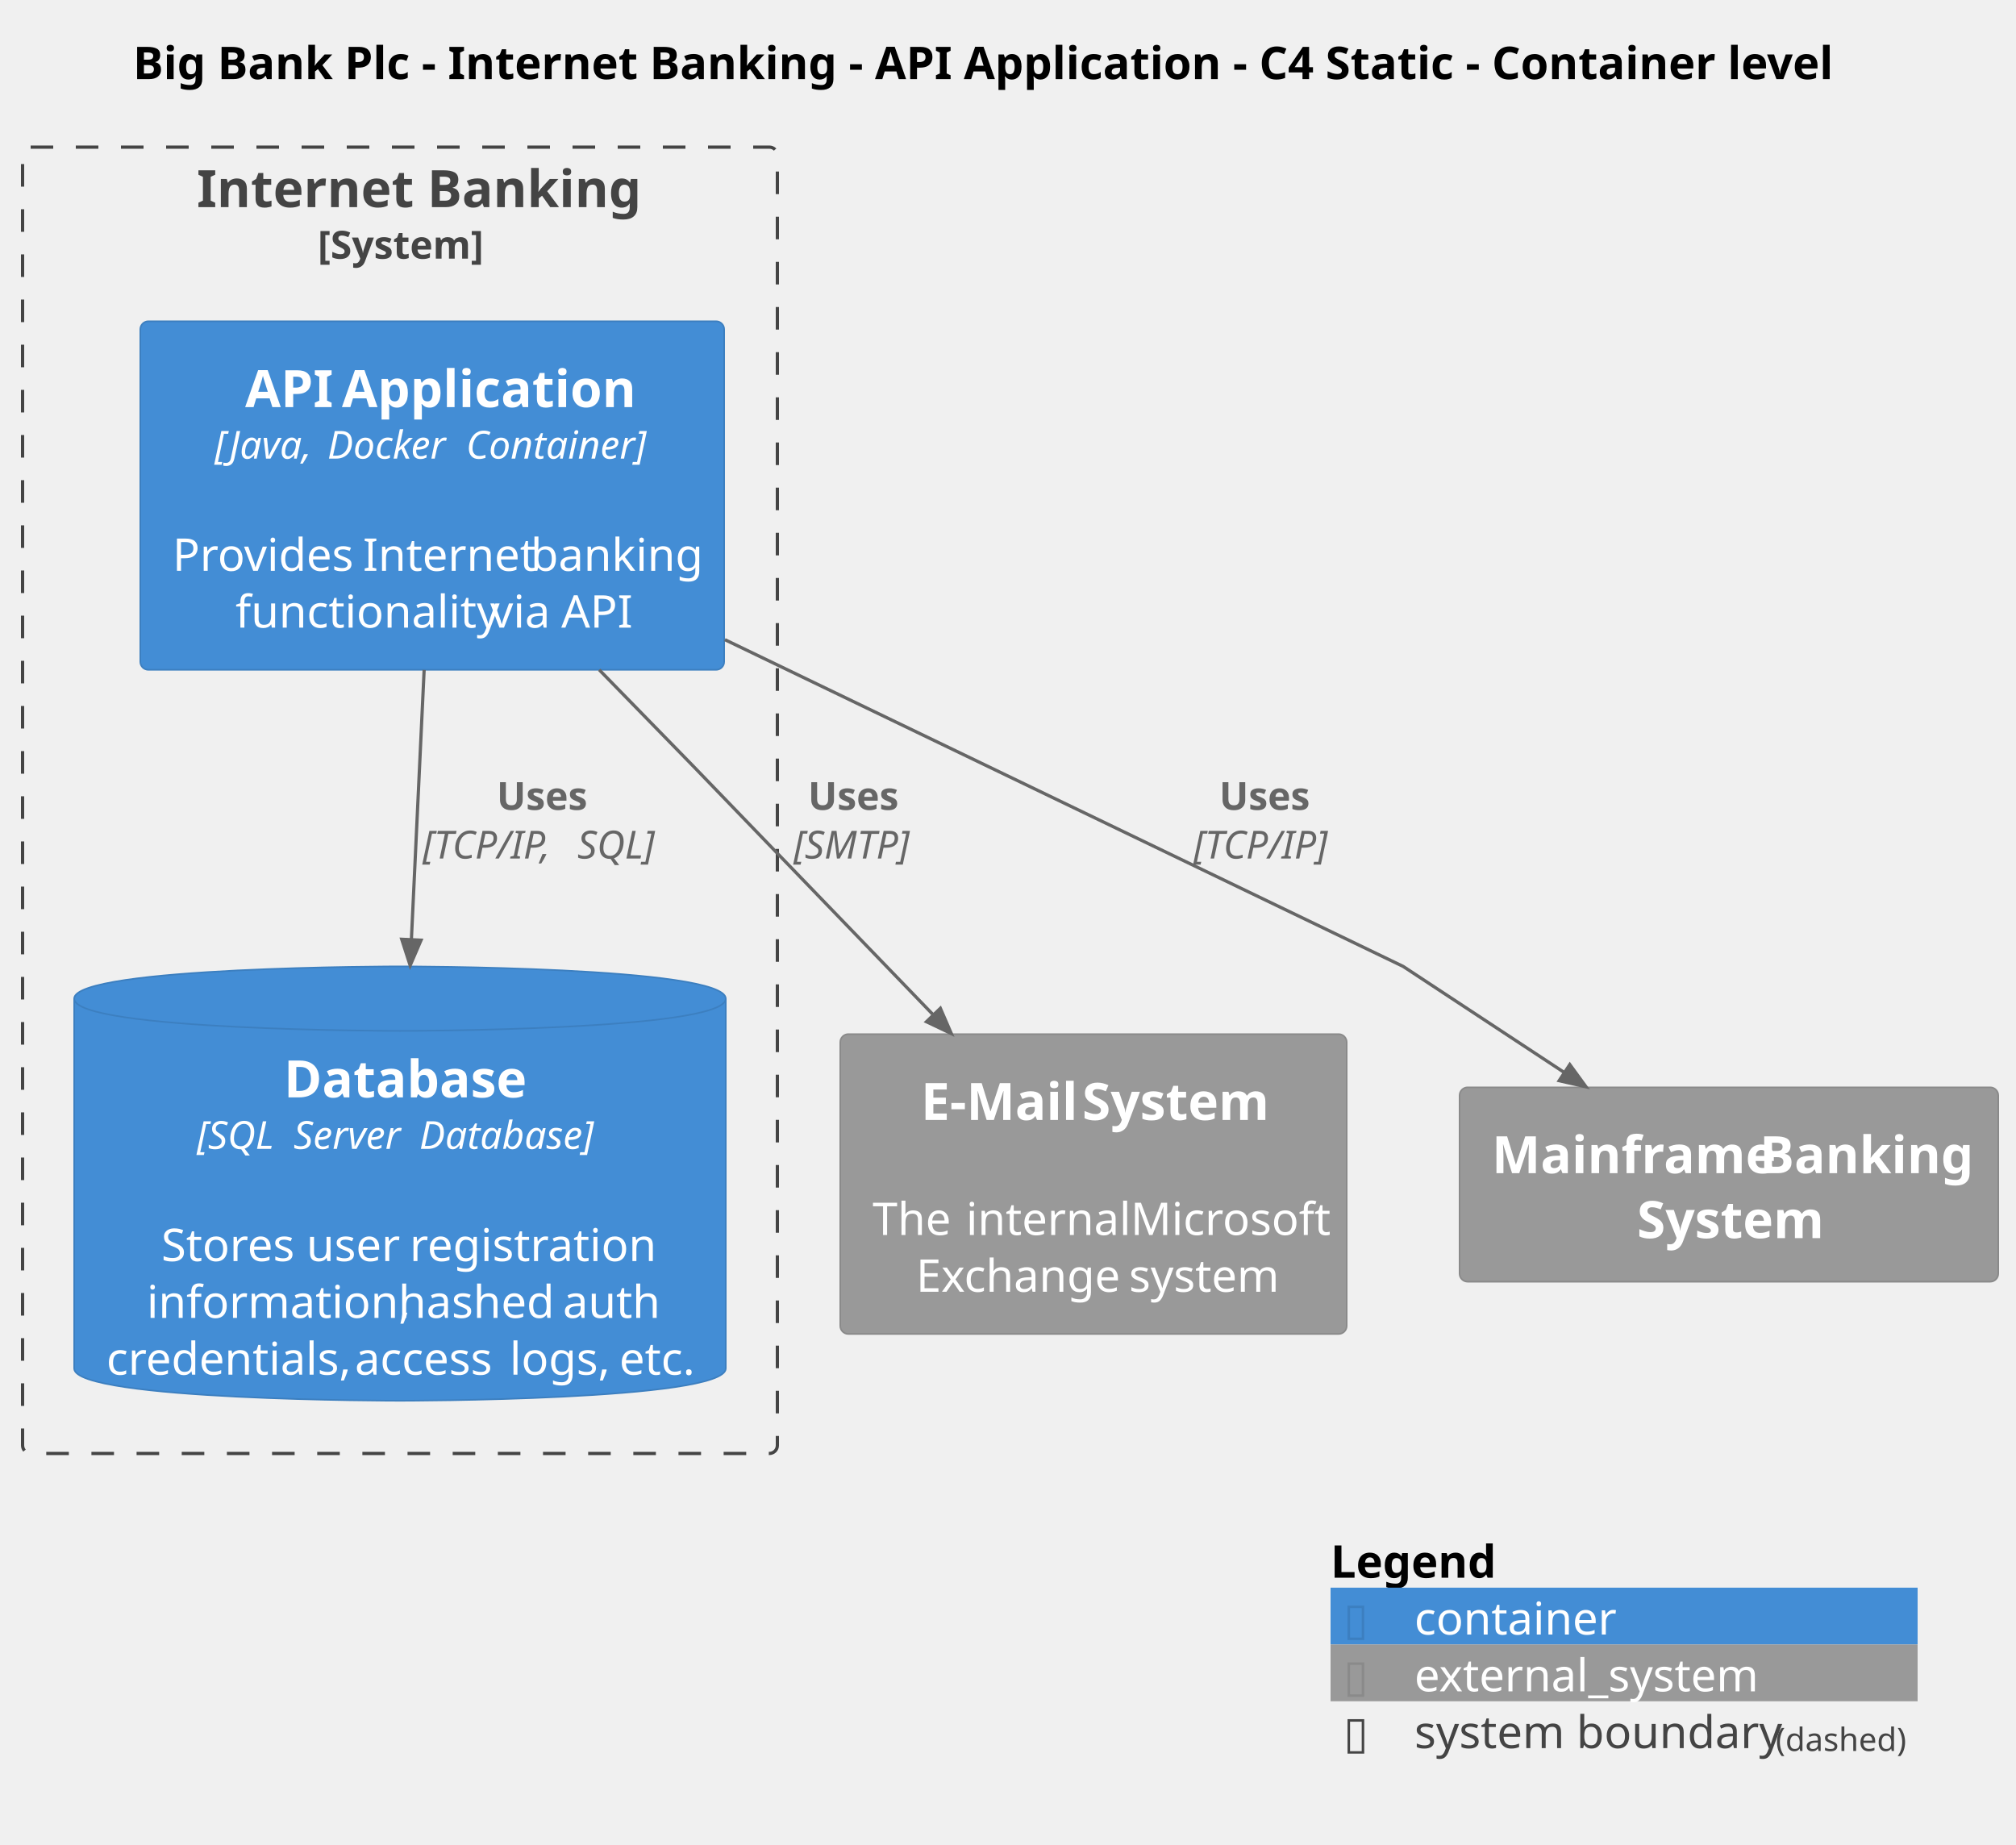
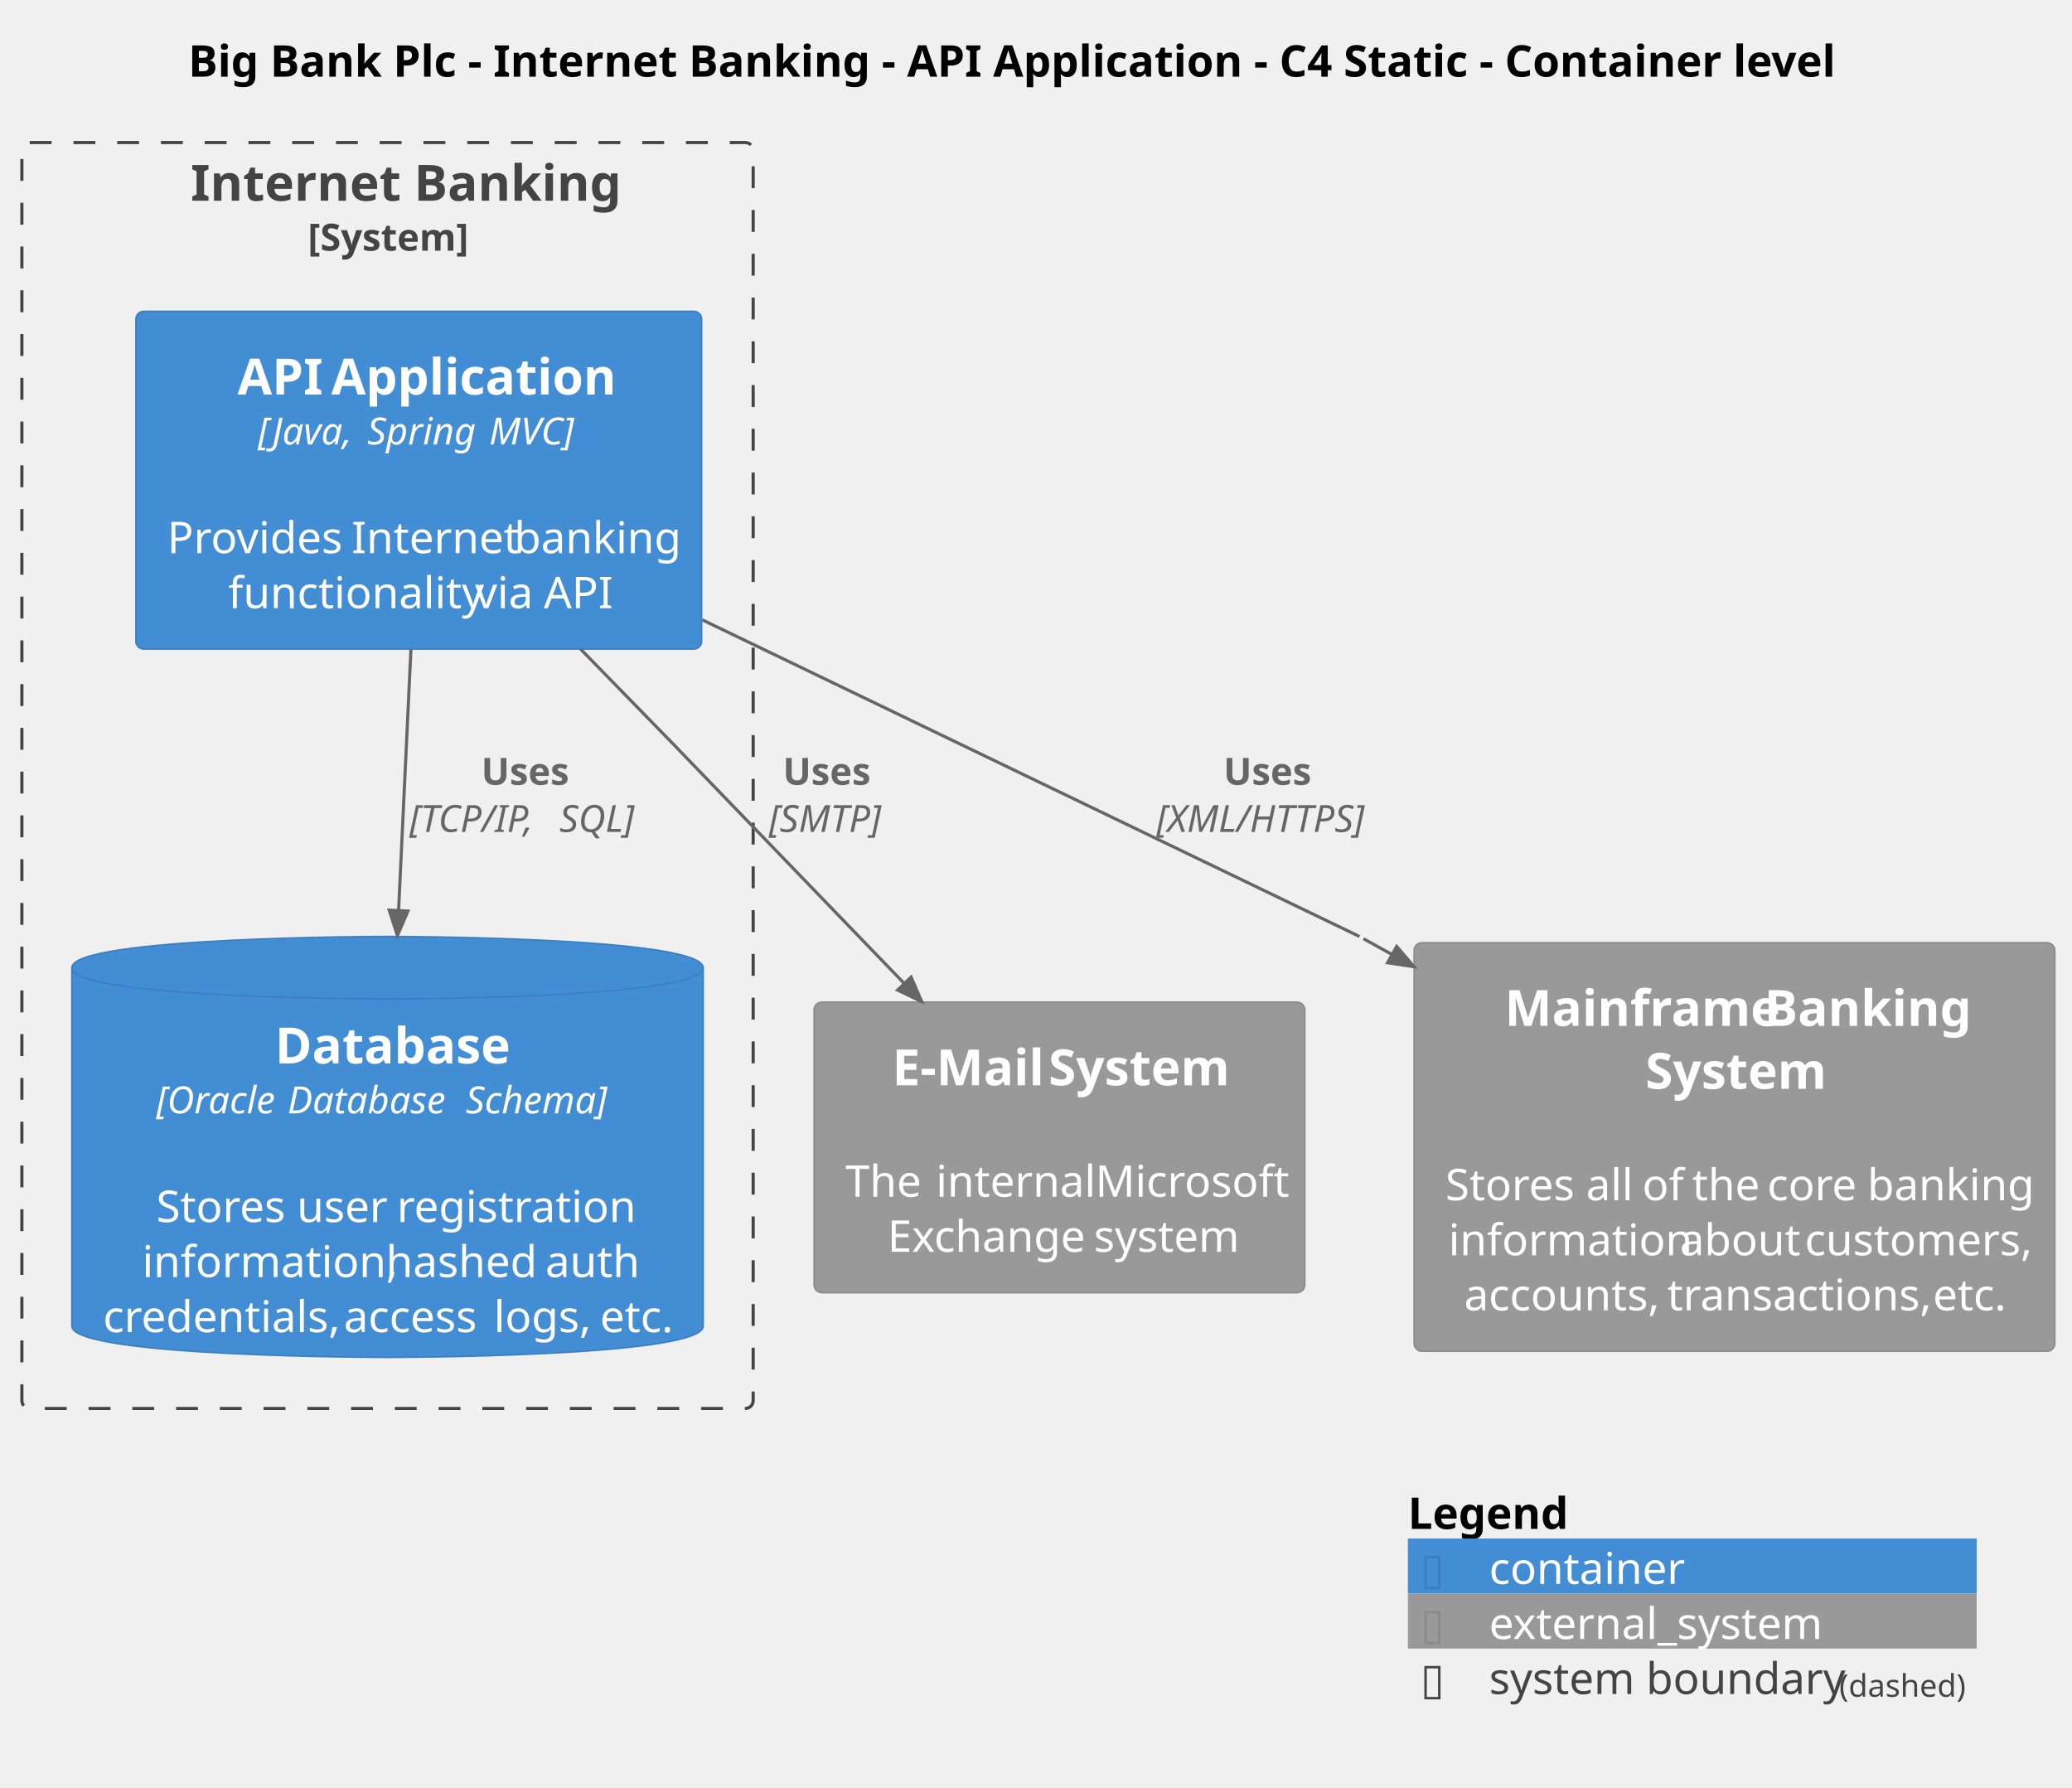
- <svg xmlns="http://www.w3.org/2000/svg" contentStyleType="text/css" height="572px" preserveAspectRatio="none" style="width:625px;height:572px;background:#FFFFFF;" version="1.1" viewBox="0 0 625 572" width="625px" zoomAndPan="magnify">
+ <svg xmlns="http://www.w3.org/2000/svg" contentStyleType="text/css" height="572px" preserveAspectRatio="none" style="width:663px;height:572px;background:#FFFFFF;" version="1.1" viewBox="0 0 663 572" width="663px" zoomAndPan="magnify">
  <defs />
  <g>
-     <text fill="#000000" font-family="sans-serif" font-size="14" font-weight="bold" lengthAdjust="spacing" textLength="529" x="41.25" y="24.533">Big Bank Plc - Internet Banking - API Application - C4 Static - Container level</text>
+     <text fill="#000000" font-family="sans-serif" font-size="14" font-weight="bold" lengthAdjust="spacing" textLength="529" x="60.25" y="24.533">Big Bank Plc - Internet Banking - API Application - C4 Static - Container level</text>
    <g id="cluster_BigBankPlc.SoftwareSystems.InternetBanking">
      <rect fill="none" height="405" rx="2.5" ry="2.5" style="stroke:#444444;stroke-width:1.0;stroke-dasharray:7.0,7.0;" width="234" x="7" y="45.609" />
      <text fill="#444444" font-family="sans-serif" font-size="16" font-weight="bold" lengthAdjust="spacing" textLength="126" x="61" y="64.219">Internet Banking</text>
      <text fill="#444444" font-family="sans-serif" font-size="12" font-weight="bold" lengthAdjust="spacing" textLength="51" x="98.5" y="80.191">[System]</text>
    </g>
    <g id="elem_BigBankPlc.SoftwareSystems.InternetBanking.Containers.APIApplication">
      <rect fill="#438DD5" height="108.047" rx="2.5" ry="2.5" style="stroke:#3C7FC0;stroke-width:0.5;" width="181" x="43.5" y="99.609" />
      <text fill="#FFFFFF" font-family="sans-serif" font-size="16" font-weight="bold" lengthAdjust="spacing" textLength="26" x="76" y="126.219">API</text>
      <text fill="#FFFFFF" font-family="sans-serif" font-size="16" font-weight="bold" lengthAdjust="spacing" textLength="4" x="102" y="126.219"> </text>
      <text fill="#FFFFFF" font-family="sans-serif" font-size="16" font-weight="bold" lengthAdjust="spacing" textLength="86" x="106" y="126.219">Application</text>
-       <text fill="#FFFFFF" font-family="sans-serif" font-size="12" font-style="italic" lengthAdjust="spacing" textLength="32" x="66.5" y="142.191">[Java,</text>
-       <text fill="#FFFFFF" font-family="sans-serif" font-size="12" font-style="italic" lengthAdjust="spacing" textLength="3" x="98.5" y="142.191"> </text>
-       <text fill="#FFFFFF" font-family="sans-serif" font-size="12" font-style="italic" lengthAdjust="spacing" textLength="40" x="101.5" y="142.191">Docker</text>
-       <text fill="#FFFFFF" font-family="sans-serif" font-size="12" font-style="italic" lengthAdjust="spacing" textLength="3" x="141.5" y="142.191"> </text>
-       <text fill="#FFFFFF" font-family="sans-serif" font-size="12" font-style="italic" lengthAdjust="spacing" textLength="57" x="144.5" y="142.191">Container]</text>
+       <text fill="#FFFFFF" font-family="sans-serif" font-size="12" font-style="italic" lengthAdjust="spacing" textLength="32" x="82.5" y="142.191">[Java,</text>
+       <text fill="#FFFFFF" font-family="sans-serif" font-size="12" font-style="italic" lengthAdjust="spacing" textLength="3" x="114.5" y="142.191"> </text>
+       <text fill="#FFFFFF" font-family="sans-serif" font-size="12" font-style="italic" lengthAdjust="spacing" textLength="36" x="117.5" y="142.191">Spring</text>
+       <text fill="#FFFFFF" font-family="sans-serif" font-size="12" font-style="italic" lengthAdjust="spacing" textLength="3" x="153.5" y="142.191"> </text>
+       <text fill="#FFFFFF" font-family="sans-serif" font-size="12" font-style="italic" lengthAdjust="spacing" textLength="29" x="156.5" y="142.191">MVC]</text>
      <text fill="#FFFFFF" font-family="sans-serif" font-size="14" lengthAdjust="spacing" textLength="4" x="132" y="159.361"> </text>
      <text fill="#FFFFFF" font-family="sans-serif" font-size="14" lengthAdjust="spacing" textLength="55" x="53.5" y="176.971">Provides</text>
      <text fill="#FFFFFF" font-family="sans-serif" font-size="14" lengthAdjust="spacing" textLength="4" x="108.5" y="176.971"> </text>
      <text fill="#FFFFFF" font-family="sans-serif" font-size="14" lengthAdjust="spacing" textLength="48" x="112.5" y="176.971">Internet</text>
      <text fill="#FFFFFF" font-family="sans-serif" font-size="14" lengthAdjust="spacing" textLength="4" x="160.5" y="176.971"> </text>
      <text fill="#FFFFFF" font-family="sans-serif" font-size="14" lengthAdjust="spacing" textLength="50" x="164.5" y="176.971">banking</text>
      <text fill="#FFFFFF" font-family="sans-serif" font-size="14" lengthAdjust="spacing" textLength="75" x="73" y="194.58">functionality</text>
      <text fill="#FFFFFF" font-family="sans-serif" font-size="14" lengthAdjust="spacing" textLength="4" x="148" y="194.58"> </text>
      <text fill="#FFFFFF" font-family="sans-serif" font-size="14" lengthAdjust="spacing" textLength="18" x="152" y="194.58">via</text>
      <text fill="#FFFFFF" font-family="sans-serif" font-size="14" lengthAdjust="spacing" textLength="4" x="170" y="194.58"> </text>
      <text fill="#FFFFFF" font-family="sans-serif" font-size="14" lengthAdjust="spacing" textLength="21" x="174" y="194.58">API</text>
    </g>
    <g id="elem_BigBankPlc.SoftwareSystems.InternetBanking.Containers.Database">
      <path d="M23,309.609 C23,299.609 124,299.609 124,299.609 C124,299.609 225,299.609 225,309.609 L225,424.266 C225,434.266 124,434.266 124,434.266 C124,434.266 23,434.266 23,424.266 L23,309.609 " fill="#438DD5" style="stroke:#3C7FC0;stroke-width:0.5;" />
      <path d="M23,309.609 C23,319.609 124,319.609 124,319.609 C124,319.609 225,319.609 225,309.609 " fill="none" style="stroke:#3C7FC0;stroke-width:0.5;" />
      <text fill="#FFFFFF" font-family="sans-serif" font-size="16" font-weight="bold" lengthAdjust="spacing" textLength="72" x="88" y="340.219">Database</text>
-       <text fill="#FFFFFF" font-family="sans-serif" font-size="12" font-style="italic" lengthAdjust="spacing" textLength="27" x="61" y="356.191">[SQL</text>
-       <text fill="#FFFFFF" font-family="sans-serif" font-size="12" font-style="italic" lengthAdjust="spacing" textLength="3" x="88" y="356.191"> </text>
-       <text fill="#FFFFFF" font-family="sans-serif" font-size="12" font-style="italic" lengthAdjust="spacing" textLength="36" x="91" y="356.191">Server</text>
-       <text fill="#FFFFFF" font-family="sans-serif" font-size="12" font-style="italic" lengthAdjust="spacing" textLength="3" x="127" y="356.191"> </text>
-       <text fill="#FFFFFF" font-family="sans-serif" font-size="12" font-style="italic" lengthAdjust="spacing" textLength="57" x="130" y="356.191">Database]</text>
+       <text fill="#FFFFFF" font-family="sans-serif" font-size="12" font-style="italic" lengthAdjust="spacing" textLength="39" x="50" y="356.191">[Oracle</text>
+       <text fill="#FFFFFF" font-family="sans-serif" font-size="12" font-style="italic" lengthAdjust="spacing" textLength="3" x="89" y="356.191"> </text>
+       <text fill="#FFFFFF" font-family="sans-serif" font-size="12" font-style="italic" lengthAdjust="spacing" textLength="54" x="92" y="356.191">Database</text>
+       <text fill="#FFFFFF" font-family="sans-serif" font-size="12" font-style="italic" lengthAdjust="spacing" textLength="3" x="146" y="356.191"> </text>
+       <text fill="#FFFFFF" font-family="sans-serif" font-size="12" font-style="italic" lengthAdjust="spacing" textLength="49" x="149" y="356.191">Schema]</text>
      <text fill="#FFFFFF" font-family="sans-serif" font-size="14" lengthAdjust="spacing" textLength="4" x="122" y="373.361"> </text>
      <text fill="#FFFFFF" font-family="sans-serif" font-size="14" lengthAdjust="spacing" textLength="41" x="50" y="390.971">Stores</text>
      <text fill="#FFFFFF" font-family="sans-serif" font-size="14" lengthAdjust="spacing" textLength="4" x="91" y="390.971"> </text>
      <text fill="#FFFFFF" font-family="sans-serif" font-size="14" lengthAdjust="spacing" textLength="28" x="95" y="390.971">user</text>
      <text fill="#FFFFFF" font-family="sans-serif" font-size="14" lengthAdjust="spacing" textLength="4" x="123" y="390.971"> </text>
      <text fill="#FFFFFF" font-family="sans-serif" font-size="14" lengthAdjust="spacing" textLength="71" x="127" y="390.971">registration</text>
      <text fill="#FFFFFF" font-family="sans-serif" font-size="14" lengthAdjust="spacing" textLength="74" x="45.5" y="408.58">information,</text>
      <text fill="#FFFFFF" font-family="sans-serif" font-size="14" lengthAdjust="spacing" textLength="4" x="119.5" y="408.58"> </text>
      <text fill="#FFFFFF" font-family="sans-serif" font-size="14" lengthAdjust="spacing" textLength="47" x="123.5" y="408.58">hashed</text>
      <text fill="#FFFFFF" font-family="sans-serif" font-size="14" lengthAdjust="spacing" textLength="4" x="170.5" y="408.58"> </text>
      <text fill="#FFFFFF" font-family="sans-serif" font-size="14" lengthAdjust="spacing" textLength="28" x="174.5" y="408.58">auth</text>
      <text fill="#FFFFFF" font-family="sans-serif" font-size="14" lengthAdjust="spacing" textLength="73" x="33" y="426.19">credentials,</text>
      <text fill="#FFFFFF" font-family="sans-serif" font-size="14" lengthAdjust="spacing" textLength="4" x="106" y="426.19"> </text>
      <text fill="#FFFFFF" font-family="sans-serif" font-size="14" lengthAdjust="spacing" textLength="44" x="110" y="426.19">access</text>
      <text fill="#FFFFFF" font-family="sans-serif" font-size="14" lengthAdjust="spacing" textLength="4" x="154" y="426.19"> </text>
      <text fill="#FFFFFF" font-family="sans-serif" font-size="14" lengthAdjust="spacing" textLength="30" x="158" y="426.19">logs,</text>
      <text fill="#FFFFFF" font-family="sans-serif" font-size="14" lengthAdjust="spacing" textLength="4" x="188" y="426.19"> </text>
      <text fill="#FFFFFF" font-family="sans-serif" font-size="14" lengthAdjust="spacing" textLength="23" x="192" y="426.19">etc.</text>
    </g>
    <g id="elem_BigBankPlc.SoftwareSystems.EMailSystem">
      <rect fill="#999999" height="92.953" rx="2.5" ry="2.5" style="stroke:#8A8A8A;stroke-width:0.5;" width="157" x="260.5" y="320.609" />
      <text fill="#FFFFFF" font-family="sans-serif" font-size="16" font-weight="bold" lengthAdjust="spacing" textLength="46" x="285.5" y="347.219">E-Mail</text>
      <text fill="#FFFFFF" font-family="sans-serif" font-size="16" font-weight="bold" lengthAdjust="spacing" textLength="4" x="331.5" y="347.219"> </text>
      <text fill="#FFFFFF" font-family="sans-serif" font-size="16" font-weight="bold" lengthAdjust="spacing" textLength="57" x="335.5" y="347.219">System</text>
      <text fill="#FFFFFF" font-family="sans-serif" font-size="14" lengthAdjust="spacing" textLength="4" x="337" y="365.268"> </text>
      <text fill="#FFFFFF" font-family="sans-serif" font-size="14" lengthAdjust="spacing" textLength="25" x="270.5" y="382.877">The</text>
      <text fill="#FFFFFF" font-family="sans-serif" font-size="14" lengthAdjust="spacing" textLength="4" x="295.5" y="382.877"> </text>
      <text fill="#FFFFFF" font-family="sans-serif" font-size="14" lengthAdjust="spacing" textLength="47" x="299.5" y="382.877">internal</text>
      <text fill="#FFFFFF" font-family="sans-serif" font-size="14" lengthAdjust="spacing" textLength="4" x="346.5" y="382.877"> </text>
      <text fill="#FFFFFF" font-family="sans-serif" font-size="14" lengthAdjust="spacing" textLength="57" x="350.5" y="382.877">Microsoft</text>
      <text fill="#FFFFFF" font-family="sans-serif" font-size="14" lengthAdjust="spacing" textLength="62" x="284" y="400.486">Exchange</text>
      <text fill="#FFFFFF" font-family="sans-serif" font-size="14" lengthAdjust="spacing" textLength="4" x="346" y="400.486"> </text>
      <text fill="#FFFFFF" font-family="sans-serif" font-size="14" lengthAdjust="spacing" textLength="44" x="350" y="400.486">system</text>
    </g>
    <g id="elem_BigBankPlc.SoftwareSystems.MainframeBankingSystem">
-       <rect fill="#999999" height="60.25" rx="2.5" ry="2.5" style="stroke:#8A8A8A;stroke-width:0.5;" width="167" x="452.5" y="337.109" />
-       <text fill="#FFFFFF" font-family="sans-serif" font-size="16" font-weight="bold" lengthAdjust="spacing" textLength="79" x="462.5" y="363.719">Mainframe</text>
-       <text fill="#FFFFFF" font-family="sans-serif" font-size="16" font-weight="bold" lengthAdjust="spacing" textLength="4" x="541.5" y="363.719"> </text>
-       <text fill="#FFFFFF" font-family="sans-serif" font-size="16" font-weight="bold" lengthAdjust="spacing" textLength="64" x="545.5" y="363.719">Banking</text>
-       <text fill="#FFFFFF" font-family="sans-serif" font-size="16" font-weight="bold" lengthAdjust="spacing" textLength="57" x="507.5" y="383.844">System</text>
+       <rect fill="#999999" height="130.688" rx="2.5" ry="2.5" style="stroke:#8A8A8A;stroke-width:0.5;" width="205" x="452.5" y="301.609" />
+       <text fill="#FFFFFF" font-family="sans-serif" font-size="16" font-weight="bold" lengthAdjust="spacing" textLength="79" x="481.5" y="328.219">Mainframe</text>
+       <text fill="#FFFFFF" font-family="sans-serif" font-size="16" font-weight="bold" lengthAdjust="spacing" textLength="4" x="560.5" y="328.219"> </text>
+       <text fill="#FFFFFF" font-family="sans-serif" font-size="16" font-weight="bold" lengthAdjust="spacing" textLength="64" x="564.5" y="328.219">Banking</text>
+       <text fill="#FFFFFF" font-family="sans-serif" font-size="16" font-weight="bold" lengthAdjust="spacing" textLength="57" x="526.5" y="348.344">System</text>
+       <text fill="#FFFFFF" font-family="sans-serif" font-size="14" lengthAdjust="spacing" textLength="4" x="553" y="366.393"> </text>
+       <text fill="#FFFFFF" font-family="sans-serif" font-size="14" lengthAdjust="spacing" textLength="41" x="462.5" y="384.002">Stores</text>
+       <text fill="#FFFFFF" font-family="sans-serif" font-size="14" lengthAdjust="spacing" textLength="4" x="503.5" y="384.002"> </text>
+       <text fill="#FFFFFF" font-family="sans-serif" font-size="14" lengthAdjust="spacing" textLength="14" x="507.5" y="384.002">all</text>
+       <text fill="#FFFFFF" font-family="sans-serif" font-size="14" lengthAdjust="spacing" textLength="4" x="521.5" y="384.002"> </text>
+       <text fill="#FFFFFF" font-family="sans-serif" font-size="14" lengthAdjust="spacing" textLength="12" x="525.5" y="384.002">of</text>
+       <text fill="#FFFFFF" font-family="sans-serif" font-size="14" lengthAdjust="spacing" textLength="4" x="537.5" y="384.002"> </text>
+       <text fill="#FFFFFF" font-family="sans-serif" font-size="14" lengthAdjust="spacing" textLength="20" x="541.5" y="384.002">the</text>
+       <text fill="#FFFFFF" font-family="sans-serif" font-size="14" lengthAdjust="spacing" textLength="4" x="561.5" y="384.002"> </text>
+       <text fill="#FFFFFF" font-family="sans-serif" font-size="14" lengthAdjust="spacing" textLength="28" x="565.5" y="384.002">core</text>
+       <text fill="#FFFFFF" font-family="sans-serif" font-size="14" lengthAdjust="spacing" textLength="4" x="593.5" y="384.002"> </text>
+       <text fill="#FFFFFF" font-family="sans-serif" font-size="14" lengthAdjust="spacing" textLength="50" x="597.5" y="384.002">banking</text>
+       <text fill="#FFFFFF" font-family="sans-serif" font-size="14" lengthAdjust="spacing" textLength="70" x="463.5" y="401.611">information</text>
+       <text fill="#FFFFFF" font-family="sans-serif" font-size="14" lengthAdjust="spacing" textLength="4" x="533.5" y="401.611"> </text>
+       <text fill="#FFFFFF" font-family="sans-serif" font-size="14" lengthAdjust="spacing" textLength="36" x="537.5" y="401.611">about</text>
+       <text fill="#FFFFFF" font-family="sans-serif" font-size="14" lengthAdjust="spacing" textLength="4" x="573.5" y="401.611"> </text>
+       <text fill="#FFFFFF" font-family="sans-serif" font-size="14" lengthAdjust="spacing" textLength="69" x="577.5" y="401.611">customers,</text>
+       <text fill="#FFFFFF" font-family="sans-serif" font-size="14" lengthAdjust="spacing" textLength="61" x="468.5" y="419.221">accounts,</text>
+       <text fill="#FFFFFF" font-family="sans-serif" font-size="14" lengthAdjust="spacing" textLength="4" x="529.5" y="419.221"> </text>
+       <text fill="#FFFFFF" font-family="sans-serif" font-size="14" lengthAdjust="spacing" textLength="81" x="533.5" y="419.221">transactions,</text>
+       <text fill="#FFFFFF" font-family="sans-serif" font-size="14" lengthAdjust="spacing" textLength="4" x="614.5" y="419.221"> </text>
+       <text fill="#FFFFFF" font-family="sans-serif" font-size="14" lengthAdjust="spacing" textLength="23" x="618.5" y="419.221">etc.</text>
    </g>
    <g id="link_BigBankPlc.SoftwareSystems.InternetBanking.Containers.APIApplication_BigBankPlc.SoftwareSystems.InternetBanking.Containers.Database">
      <path d="M131.49,207.709 C130.18,235.479 128.939,261.778 127.538,291.338 " fill="none" id="BigBankPlc.SoftwareSystems.InternetBanking.Containers.APIApplication-to-BigBankPlc.SoftwareSystems.InternetBanking.Containers.Database" style="stroke:#666666;stroke-width:1.0;" />
      <polygon fill="#666666" points="127.16,299.329,130.535,291.48,124.542,291.196,127.16,299.329" style="stroke:#666666;stroke-width:1.0;" />
      <text fill="#666666" font-family="sans-serif" font-size="12" font-weight="bold" lengthAdjust="spacing" textLength="29" x="154" y="251.066">Uses</text>
      <text fill="#666666" font-family="sans-serif" font-size="12" font-style="italic" lengthAdjust="spacing" textLength="45" x="131" y="266.16">[TCP/IP,</text>
      <text fill="#666666" font-family="sans-serif" font-size="12" font-style="italic" lengthAdjust="spacing" textLength="3" x="176" y="266.16"> </text>
      <text fill="#666666" font-family="sans-serif" font-size="12" font-style="italic" lengthAdjust="spacing" textLength="27" x="179" y="266.16">SQL]</text>
    </g>
    <g id="link_BigBankPlc.SoftwareSystems.InternetBanking.Containers.APIApplication_BigBankPlc.SoftwareSystems.EMailSystem">
      <path d="M185.76,207.649 C201.63,223.909 215,237.609 215,237.609 C215,237.609 253.735,277.753 289.375,314.683 " fill="none" id="BigBankPlc.SoftwareSystems.InternetBanking.Containers.APIApplication-to-BigBankPlc.SoftwareSystems.EMailSystem" style="stroke:#666666;stroke-width:1.0;" />
      <polygon fill="#666666" points="294.93,320.439,291.533,312.6,287.216,316.766,294.93,320.439" style="stroke:#666666;stroke-width:1.0;" />
      <text fill="#666666" font-family="sans-serif" font-size="12" font-weight="bold" lengthAdjust="spacing" textLength="29" x="250.5" y="251.066">Uses</text>
      <text fill="#666666" font-family="sans-serif" font-size="12" font-style="italic" lengthAdjust="spacing" textLength="38" x="246" y="266.16">[SMTP]</text>
    </g>
    <g id="link_BigBankPlc.SoftwareSystems.InternetBanking.Containers.APIApplication_BigBankPlc.SoftwareSystems.MainframeBankingSystem">
-       <path d="M224.72,198.309 C313.35,241.009 435,299.609 435,299.609 C435,299.609 457.878,314.67 485.018,332.54 " fill="none" id="BigBankPlc.SoftwareSystems.InternetBanking.Containers.APIApplication-to-BigBankPlc.SoftwareSystems.MainframeBankingSystem" style="stroke:#666666;stroke-width:1.0;" />
-       <polygon fill="#666666" points="491.7,336.939,486.668,330.034,483.368,335.046,491.7,336.939" style="stroke:#666666;stroke-width:1.0;" />
-       <text fill="#666666" font-family="sans-serif" font-size="12" font-weight="bold" lengthAdjust="spacing" textLength="29" x="378" y="251.066">Uses</text>
-       <text fill="#666666" font-family="sans-serif" font-size="12" font-style="italic" lengthAdjust="spacing" textLength="45" x="370" y="266.16">[TCP/IP]</text>
+       <path d="M224.72,198.309 C313.35,241.009 435,299.609 435,299.609 C435,299.609 434.933,299.572 445.453,305.402 " fill="none" id="BigBankPlc.SoftwareSystems.InternetBanking.Containers.APIApplication-to-BigBankPlc.SoftwareSystems.MainframeBankingSystem" style="stroke:#666666;stroke-width:1.0;" />
+       <polygon fill="#666666" points="452.45,309.279,446.907,302.778,443.998,308.026,452.45,309.279" style="stroke:#666666;stroke-width:1.0;" />
+       <text fill="#666666" font-family="sans-serif" font-size="12" font-weight="bold" lengthAdjust="spacing" textLength="29" x="391.5" y="251.066">Uses</text>
+       <text fill="#666666" font-family="sans-serif" font-size="12" font-style="italic" lengthAdjust="spacing" textLength="72" x="370" y="266.16">[XML/HTTPS]</text>
    </g>
-     <rect fill="none" height="17.609" style="stroke:none;stroke-width:1.0;" width="182" x="412.5" y="474.609" />
-     <text fill="#000000" font-family="sans-serif" font-size="14" font-weight="bold" lengthAdjust="spacing" textLength="53" x="412.5" y="489.143">Legend</text>
-     <text fill="#FFFFFF" font-family="sans-serif" font-size="14" lengthAdjust="spacing" textLength="4" x="465.5" y="489.143"> </text>
-     <rect fill="#438DD5" height="17.609" style="stroke:none;stroke-width:1.0;" width="182" x="412.5" y="492.219" />
-     <text fill="#3C7FC0" font-family="sans-serif" font-size="14" lengthAdjust="spacing" textLength="14" x="416.5" y="506.752">▯</text>
-     <text fill="#FFFFFF" font-family="sans-serif" font-size="14" lengthAdjust="spacing" textLength="4" x="430.5" y="506.752"> </text>
-     <text fill="#FFFFFF" font-family="sans-serif" font-size="14" lengthAdjust="spacing" textLength="59" x="438.5" y="506.752">container</text>
-     <text fill="#FFFFFF" font-family="sans-serif" font-size="14" lengthAdjust="spacing" textLength="4" x="501.5" y="506.752"> </text>
-     <rect fill="#999999" height="17.609" style="stroke:none;stroke-width:1.0;" width="182" x="412.5" y="509.828" />
-     <text fill="#8A8A8A" font-family="sans-serif" font-size="14" lengthAdjust="spacing" textLength="14" x="416.5" y="524.361">▯</text>
-     <text fill="#FFFFFF" font-family="sans-serif" font-size="14" lengthAdjust="spacing" textLength="4" x="430.5" y="524.361"> </text>
-     <text fill="#FFFFFF" font-family="sans-serif" font-size="14" lengthAdjust="spacing" textLength="102" x="438.5" y="524.361">external_system</text>
-     <text fill="#FFFFFF" font-family="sans-serif" font-size="14" lengthAdjust="spacing" textLength="4" x="544.5" y="524.361"> </text>
-     <rect fill="none" height="17.609" style="stroke:none;stroke-width:1.0;" width="182" x="412.5" y="527.438" />
-     <text fill="#444444" font-family="sans-serif" font-size="14" lengthAdjust="spacing" textLength="14" x="416.5" y="541.971">▯</text>
-     <text fill="#FFFFFF" font-family="sans-serif" font-size="14" lengthAdjust="spacing" textLength="4" x="430.5" y="541.971"> </text>
-     <text fill="#444444" font-family="sans-serif" font-size="14" lengthAdjust="spacing" textLength="108" x="438.5" y="541.971">system boundary</text>
-     <text fill="#444444" font-family="sans-serif" font-size="10" lengthAdjust="spacing" textLength="40" x="550.5" y="542.85">(dashed)</text>
-     <text fill="#FFFFFF" font-family="sans-serif" font-size="14" lengthAdjust="spacing" textLength="4" x="590.5" y="541.971"> </text>
-     <line style="stroke:none;stroke-width:1.0;" x1="412.5" x2="594.5" y1="474.609" y2="474.609" />
-     <line style="stroke:none;stroke-width:1.0;" x1="412.5" x2="594.5" y1="492.219" y2="492.219" />
-     <line style="stroke:none;stroke-width:1.0;" x1="412.5" x2="594.5" y1="509.828" y2="509.828" />
-     <line style="stroke:none;stroke-width:1.0;" x1="412.5" x2="594.5" y1="527.438" y2="527.438" />
-     <line style="stroke:none;stroke-width:1.0;" x1="412.5" x2="594.5" y1="545.047" y2="545.047" />
-     <line style="stroke:none;stroke-width:1.0;" x1="412.5" x2="412.5" y1="474.609" y2="545.047" />
-     <line style="stroke:none;stroke-width:1.0;" x1="594.5" x2="594.5" y1="474.609" y2="545.047" />
+     <rect fill="none" height="17.609" style="stroke:none;stroke-width:1.0;" width="182" x="450.5" y="474.609" />
+     <text fill="#000000" font-family="sans-serif" font-size="14" font-weight="bold" lengthAdjust="spacing" textLength="53" x="450.5" y="489.143">Legend</text>
+     <text fill="#FFFFFF" font-family="sans-serif" font-size="14" lengthAdjust="spacing" textLength="4" x="503.5" y="489.143"> </text>
+     <rect fill="#438DD5" height="17.609" style="stroke:none;stroke-width:1.0;" width="182" x="450.5" y="492.219" />
+     <text fill="#3C7FC0" font-family="sans-serif" font-size="14" lengthAdjust="spacing" textLength="14" x="454.5" y="506.752">▯</text>
+     <text fill="#FFFFFF" font-family="sans-serif" font-size="14" lengthAdjust="spacing" textLength="4" x="468.5" y="506.752"> </text>
+     <text fill="#FFFFFF" font-family="sans-serif" font-size="14" lengthAdjust="spacing" textLength="59" x="476.5" y="506.752">container</text>
+     <text fill="#FFFFFF" font-family="sans-serif" font-size="14" lengthAdjust="spacing" textLength="4" x="539.5" y="506.752"> </text>
+     <rect fill="#999999" height="17.609" style="stroke:none;stroke-width:1.0;" width="182" x="450.5" y="509.828" />
+     <text fill="#8A8A8A" font-family="sans-serif" font-size="14" lengthAdjust="spacing" textLength="14" x="454.5" y="524.361">▯</text>
+     <text fill="#FFFFFF" font-family="sans-serif" font-size="14" lengthAdjust="spacing" textLength="4" x="468.5" y="524.361"> </text>
+     <text fill="#FFFFFF" font-family="sans-serif" font-size="14" lengthAdjust="spacing" textLength="102" x="476.5" y="524.361">external_system</text>
+     <text fill="#FFFFFF" font-family="sans-serif" font-size="14" lengthAdjust="spacing" textLength="4" x="582.5" y="524.361"> </text>
+     <rect fill="none" height="17.609" style="stroke:none;stroke-width:1.0;" width="182" x="450.5" y="527.438" />
+     <text fill="#444444" font-family="sans-serif" font-size="14" lengthAdjust="spacing" textLength="14" x="454.5" y="541.971">▯</text>
+     <text fill="#FFFFFF" font-family="sans-serif" font-size="14" lengthAdjust="spacing" textLength="4" x="468.5" y="541.971"> </text>
+     <text fill="#444444" font-family="sans-serif" font-size="14" lengthAdjust="spacing" textLength="108" x="476.5" y="541.971">system boundary</text>
+     <text fill="#444444" font-family="sans-serif" font-size="10" lengthAdjust="spacing" textLength="40" x="588.5" y="542.85">(dashed)</text>
+     <text fill="#FFFFFF" font-family="sans-serif" font-size="14" lengthAdjust="spacing" textLength="4" x="628.5" y="541.971"> </text>
+     <line style="stroke:none;stroke-width:1.0;" x1="450.5" x2="632.5" y1="474.609" y2="474.609" />
+     <line style="stroke:none;stroke-width:1.0;" x1="450.5" x2="632.5" y1="492.219" y2="492.219" />
+     <line style="stroke:none;stroke-width:1.0;" x1="450.5" x2="632.5" y1="509.828" y2="509.828" />
+     <line style="stroke:none;stroke-width:1.0;" x1="450.5" x2="632.5" y1="527.438" y2="527.438" />
+     <line style="stroke:none;stroke-width:1.0;" x1="450.5" x2="632.5" y1="545.047" y2="545.047" />
+     <line style="stroke:none;stroke-width:1.0;" x1="450.5" x2="450.5" y1="474.609" y2="545.047" />
+     <line style="stroke:none;stroke-width:1.0;" x1="632.5" x2="632.5" y1="474.609" y2="545.047" />
  </g>
</svg>
